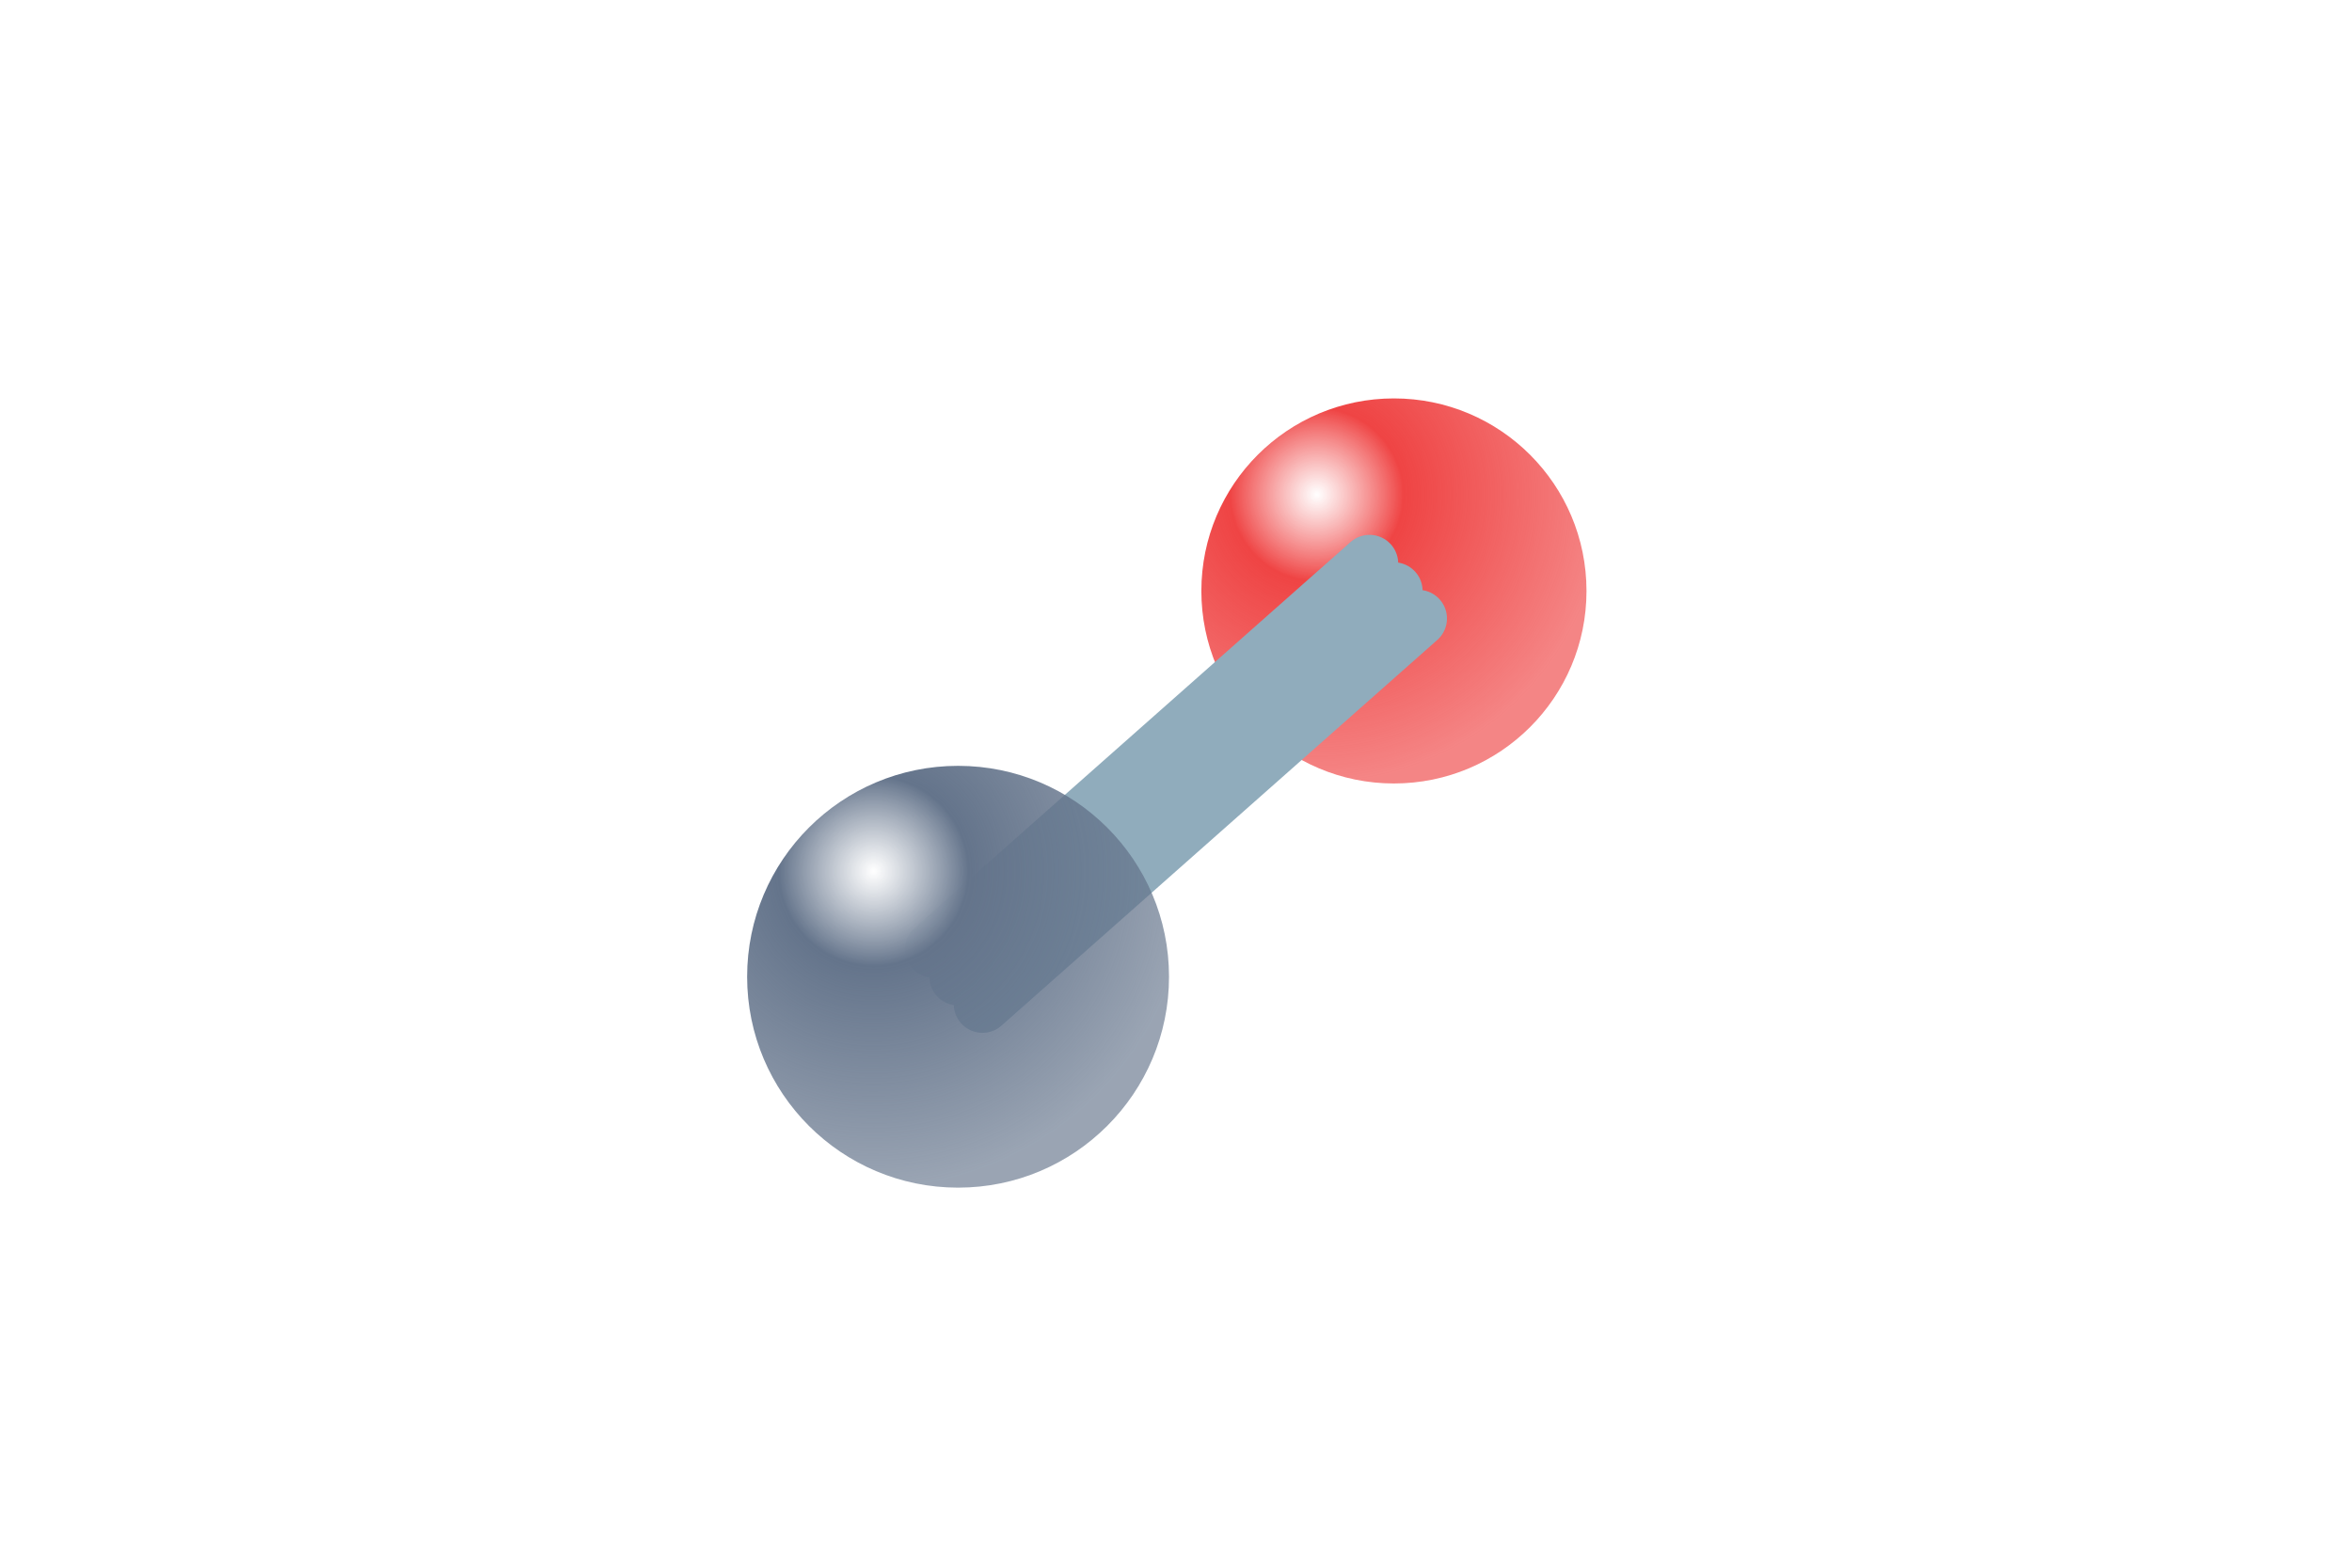
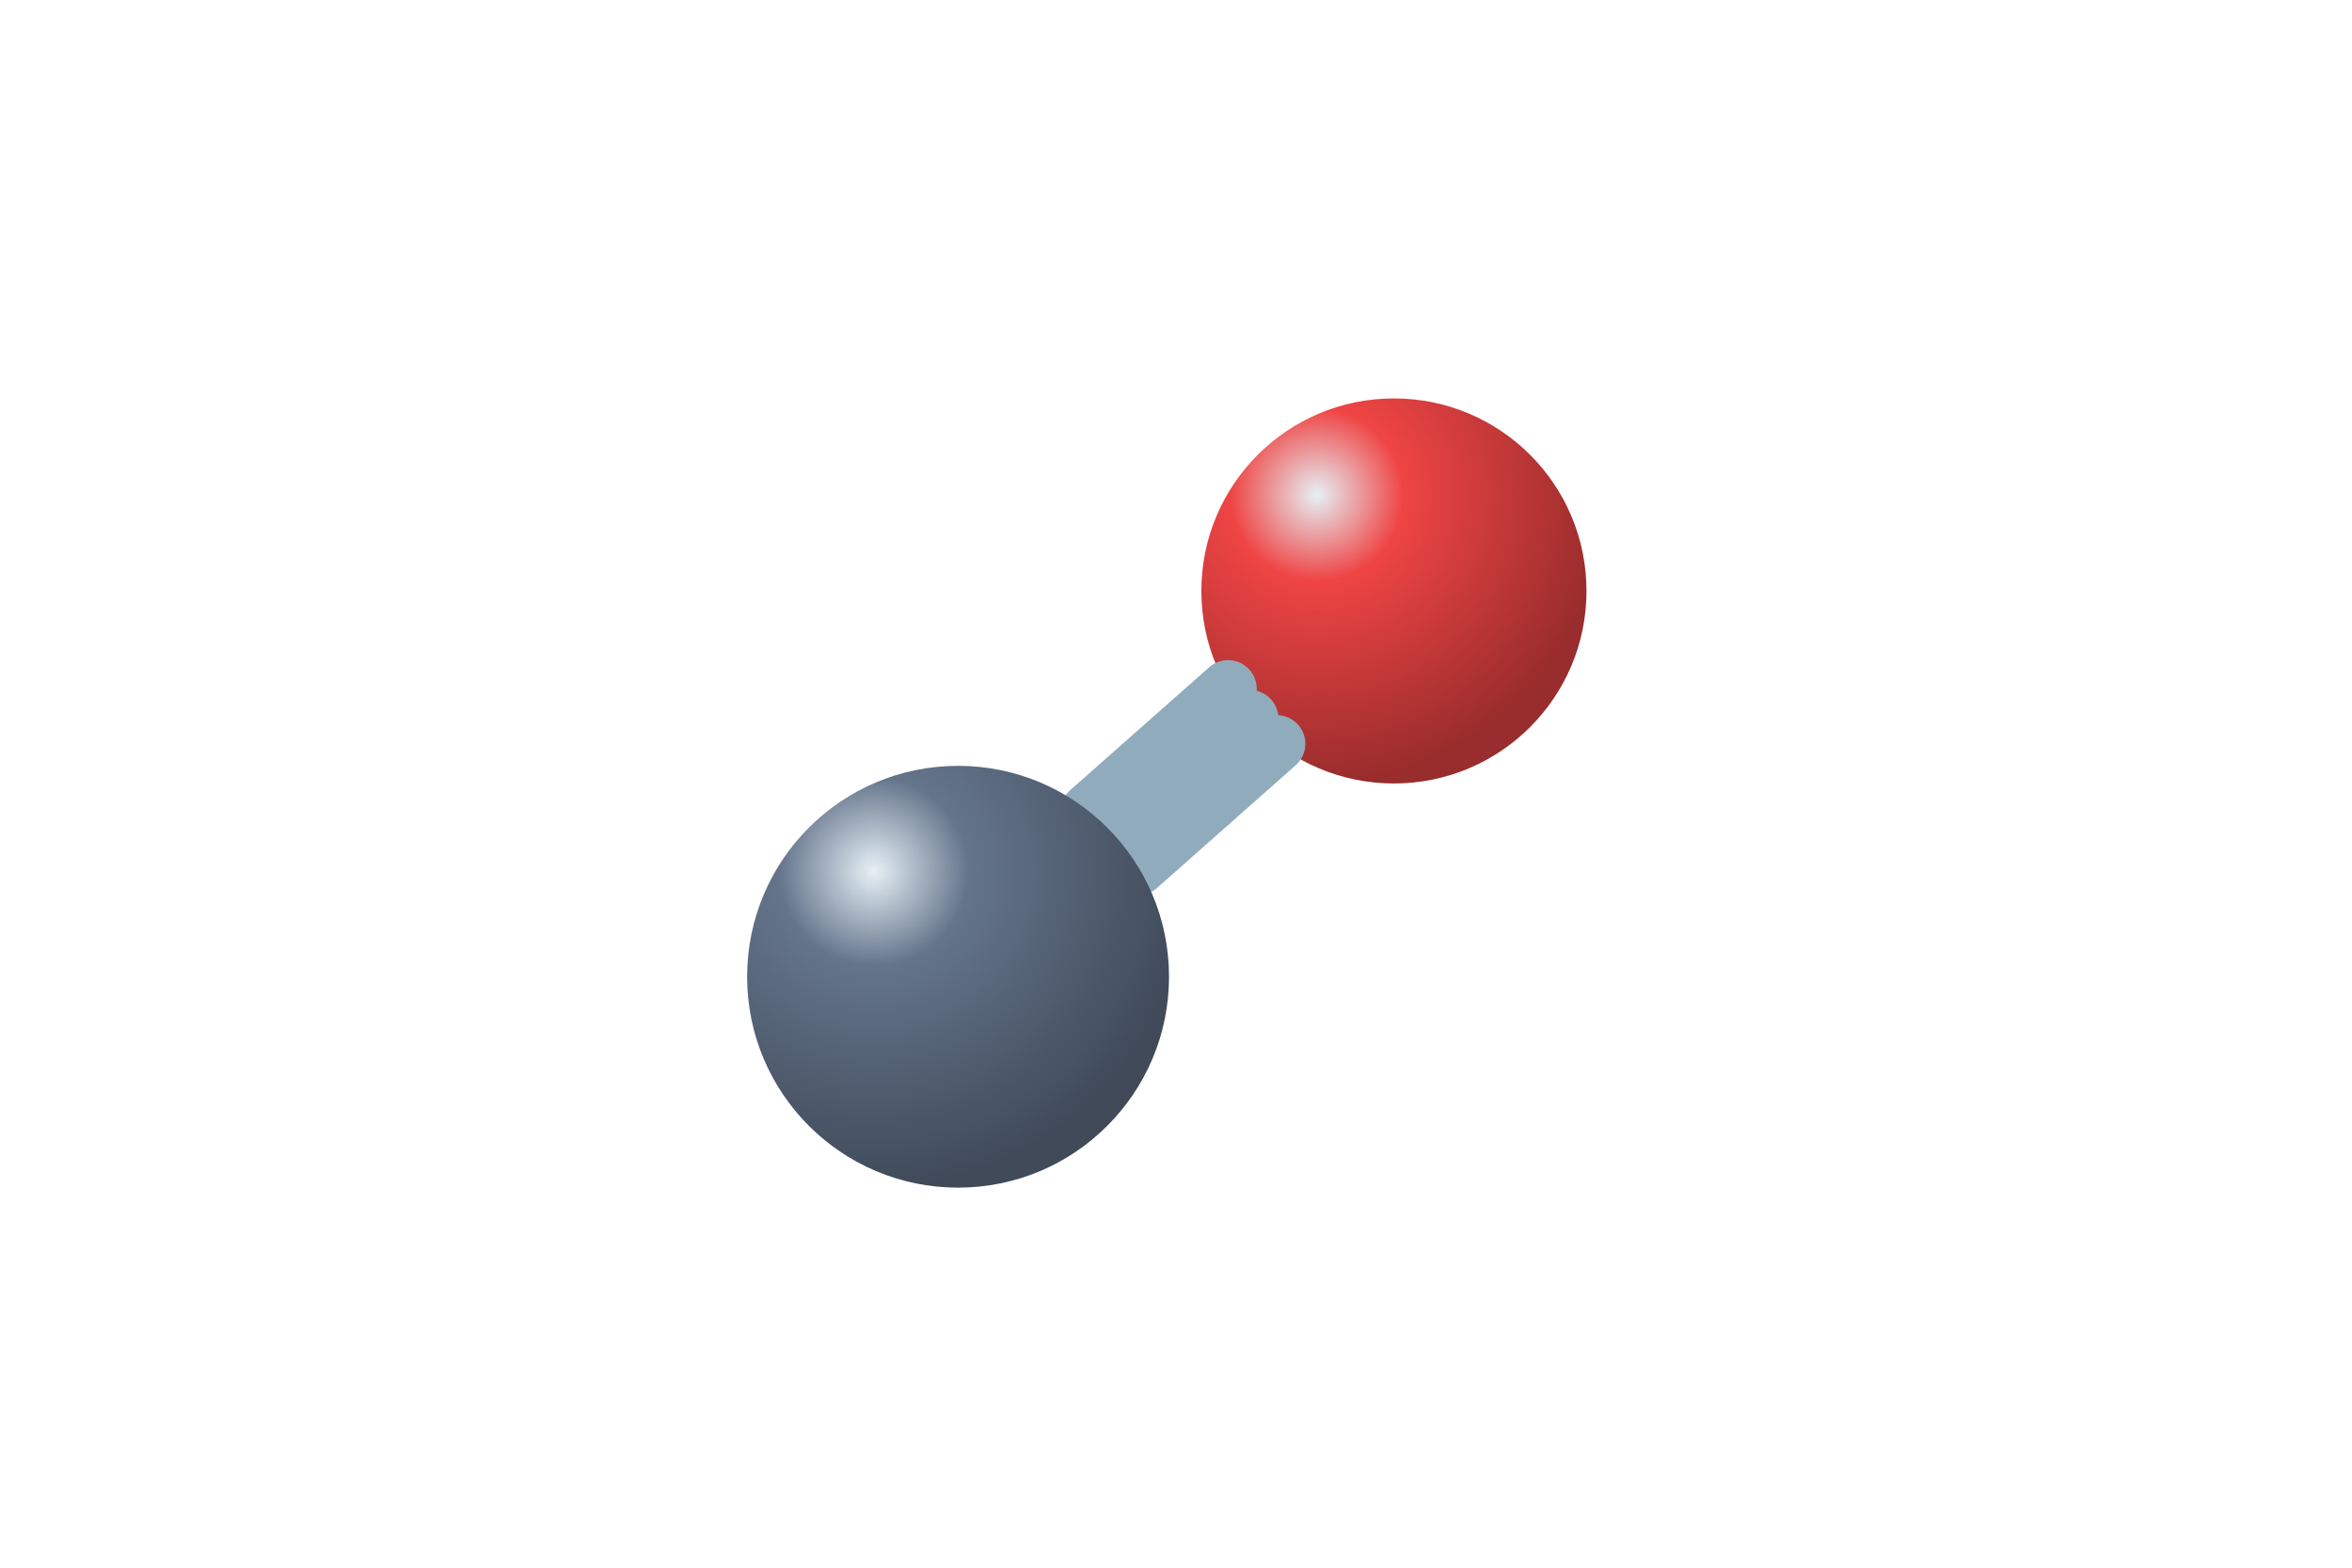
<svg xmlns="http://www.w3.org/2000/svg" viewBox="0 0 192 128">
  <defs>
    <radialGradient id="C" cx="30%" cy="25%" r="75%">
-       <stop stop-color="#fff" stop-opacity=".9" />
+       <stop stop-color="#e6f0f5" />
      <stop offset=".3" stop-color="#64748b" />
-       <stop offset="1" stop-color="#64748b" stop-opacity=".65" />
+       <stop offset="1" stop-color="#404a59" />
    </radialGradient>
    <radialGradient id="O" cx="30%" cy="25%" r="75%">
-       <stop stop-color="#fff" stop-opacity=".9" />
+       <stop stop-color="#e6f0f5" />
      <stop offset=".3" stop-color="#ef4444" />
-       <stop offset="1" stop-color="#ef4444" stop-opacity=".65" />
+       <stop offset="1" stop-color="#992c2c" />
    </radialGradient>
  </defs>
  <circle cx="113.79" cy="48.25" r="15.72" fill="url(#O)" />
-   <path d="M76.22 77.5L111.8 46.01" stroke="#90acbc" stroke-width="4.68" stroke-linecap="round" />
-   <path d="M78.21 79.75L113.79 48.25" stroke="#90acbc" stroke-width="4.68" stroke-linecap="round" />
-   <path d="M80.2 81.99L115.78 50.5" stroke="#90acbc" stroke-width="4.68" stroke-linecap="round" />
+   <path d="M88.92 66.26L100.25 56.24" stroke="#90acbc" stroke-width="4.68" stroke-linecap="round" />
+   <path d="M91.1 68.33L102.02 58.67" stroke="#90acbc" stroke-width="4.68" stroke-linecap="round" />
+   <path d="M92.9 70.75L104.22 60.73" stroke="#90acbc" stroke-width="4.68" stroke-linecap="round" />
  <circle cx="78.21" cy="79.75" r="17.22" fill="url(#C)" />
</svg>
